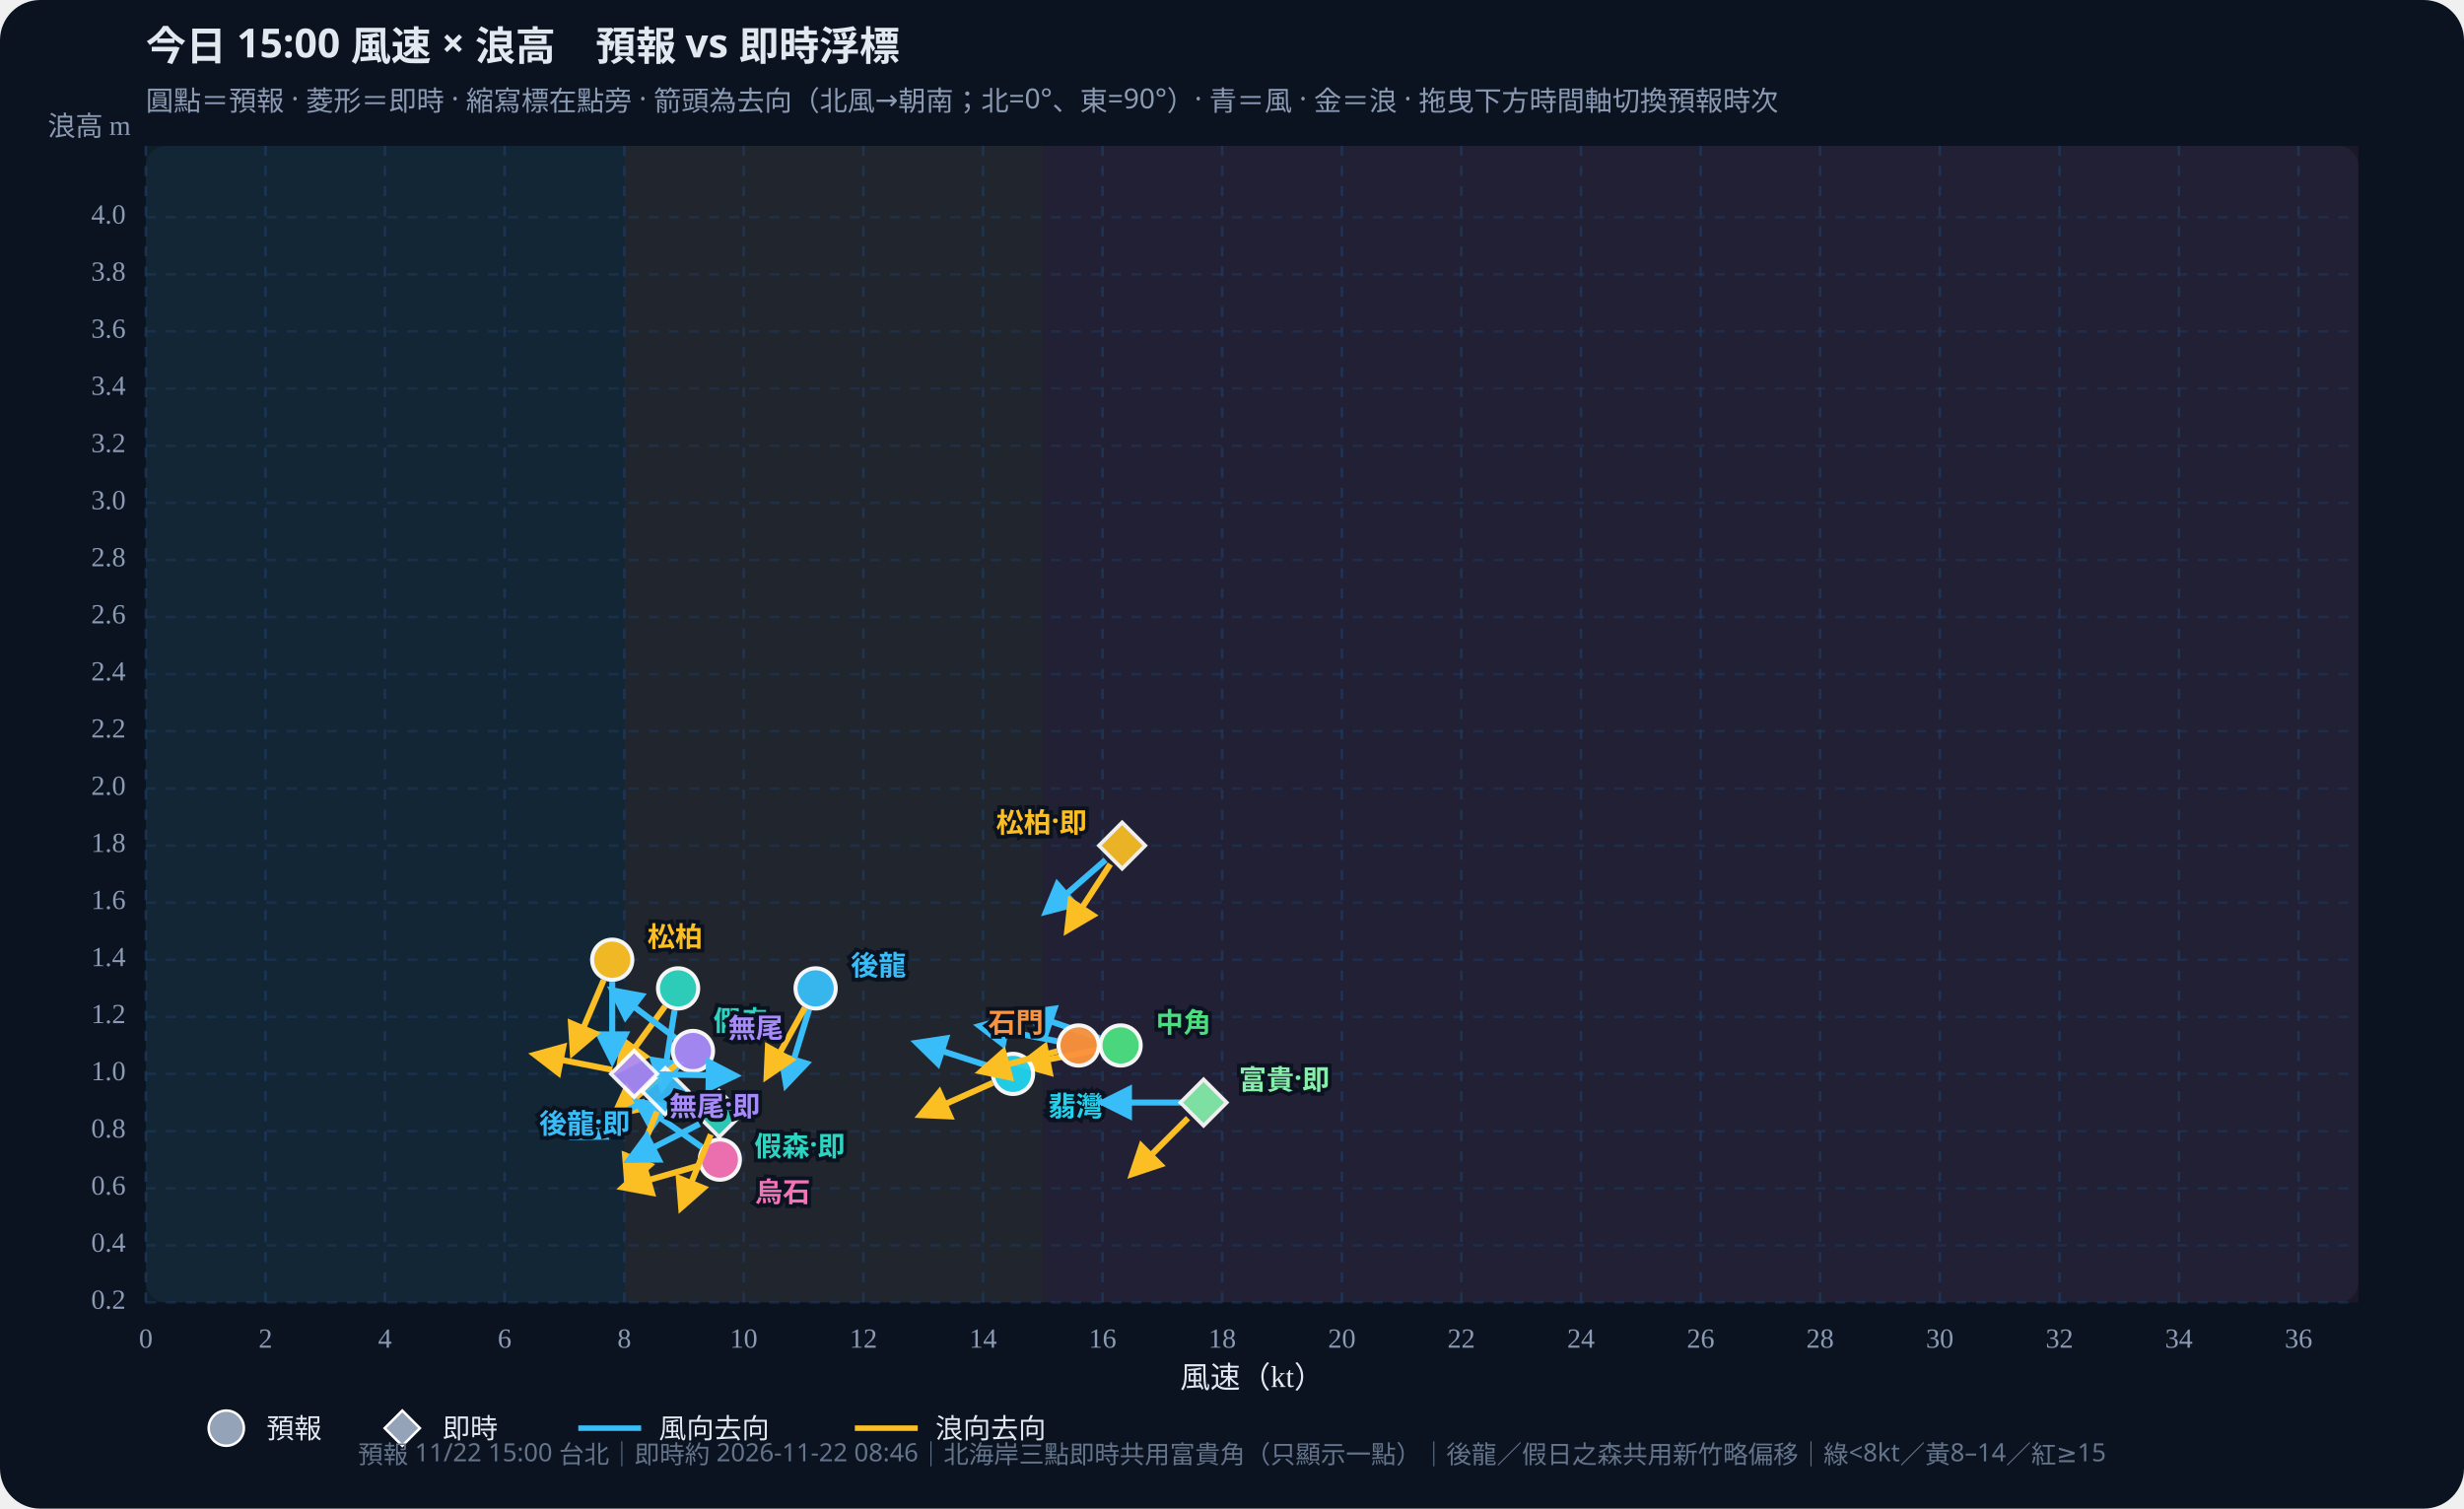
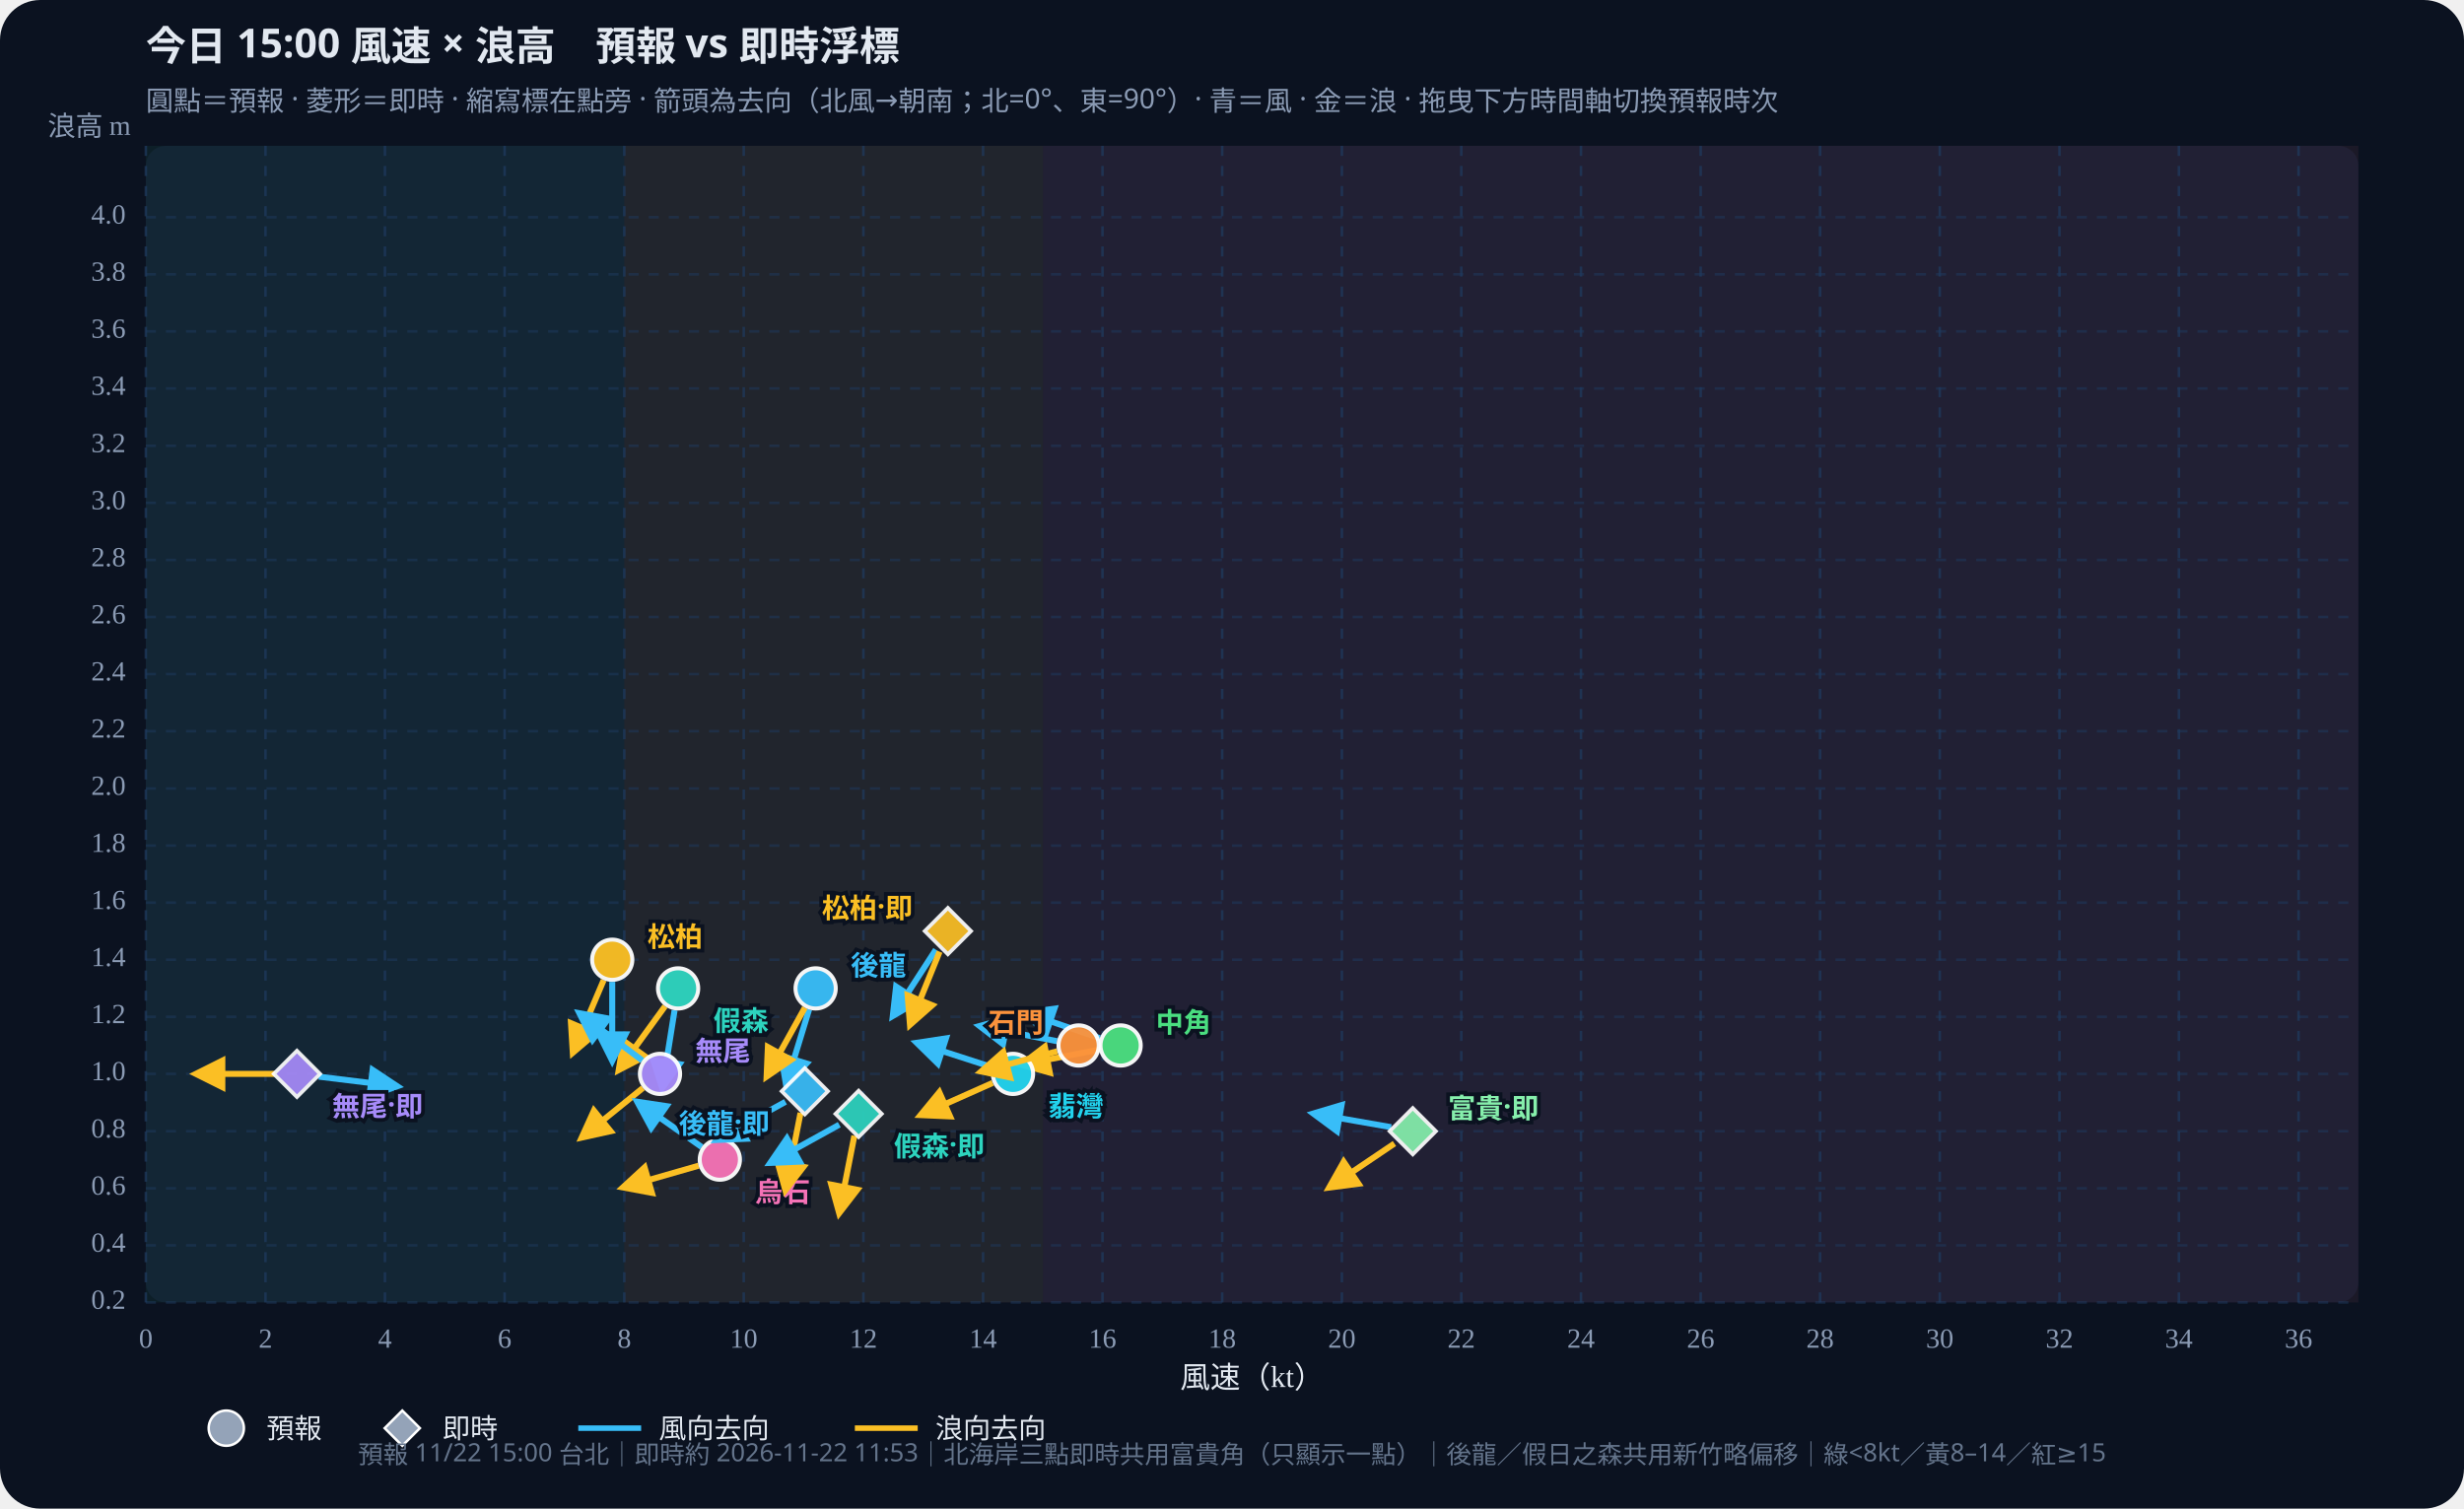
<svg xmlns="http://www.w3.org/2000/svg" id="wws-svg" viewBox="0 0 980 600" role="img" aria-label="風速與浪高散佈圖，可拖曳時間軸切換預報時次" style="width:100%;height:auto;display:block">
  <rect width="980" height="600" fill="#0b1220" rx="16" />
  <rect x="58" y="58" width="880" height="460" fill="#111a2e" rx="8" />
  <rect x="58.0" y="58" width="190.3" height="460" fill="#34d399" opacity="0.07" />
  <rect x="248.3" y="58" width="166.5" height="460" fill="#fbbf24" opacity="0.07" />
  <rect x="414.8" y="58" width="523.2" height="460" fill="#fb7185" opacity="0.07" />
  <defs>
    <marker id="arrow-38bdf8" viewBox="0 0 10 10" refX="8" refY="5" markerWidth="6" markerHeight="6" orient="auto-start-reverse">
      <path d="M0,0 L10,5 L0,10 z" fill="#38bdf8" />
    </marker>
    <marker id="arrow-fbbf24" viewBox="0 0 10 10" refX="8" refY="5" markerWidth="6" markerHeight="6" orient="auto-start-reverse">
      <path d="M0,0 L10,5 L0,10 z" fill="#fbbf24" />
    </marker>
  </defs>
  <text id="wws-title" x="58" y="24" fill="#e2e8f0" font-size="16" font-weight="700" font-family="Noto Sans TC,system-ui,sans-serif">今日 15:00 風速 × 浪高　預報 vs 即時浮標</text>
  <text x="58" y="44" fill="#8b9bb4" font-size="11" font-family="Noto Sans TC,system-ui,sans-serif">圓點＝預報 · 菱形＝即時 · 縮寫標在點旁 · 箭頭為去向（北風→朝南；北=0°、東=90°）· 青＝風 · 金＝浪 · 拖曳下方時間軸切換預報時次</text>
  <line x1="58.0" y1="58" x2="58.0" y2="518" stroke="#1e3a5f" stroke-dasharray="4 4" opacity="0.7" />
  <text x="58.0" y="536" text-anchor="middle" fill="#8b9bb4" font-size="11">0</text>
  <line x1="105.6" y1="58" x2="105.6" y2="518" stroke="#1e3a5f" stroke-dasharray="4 4" opacity="0.7" />
  <text x="105.6" y="536" text-anchor="middle" fill="#8b9bb4" font-size="11">2</text>
  <line x1="153.1" y1="58" x2="153.1" y2="518" stroke="#1e3a5f" stroke-dasharray="4 4" opacity="0.7" />
  <text x="153.1" y="536" text-anchor="middle" fill="#8b9bb4" font-size="11">4</text>
  <line x1="200.7" y1="58" x2="200.7" y2="518" stroke="#1e3a5f" stroke-dasharray="4 4" opacity="0.7" />
  <text x="200.7" y="536" text-anchor="middle" fill="#8b9bb4" font-size="11">6</text>
  <line x1="248.3" y1="58" x2="248.3" y2="518" stroke="#1e3a5f" stroke-dasharray="4 4" opacity="0.7" />
  <text x="248.3" y="536" text-anchor="middle" fill="#8b9bb4" font-size="11">8</text>
  <line x1="295.8" y1="58" x2="295.8" y2="518" stroke="#1e3a5f" stroke-dasharray="4 4" opacity="0.7" />
  <text x="295.8" y="536" text-anchor="middle" fill="#8b9bb4" font-size="11">10</text>
  <line x1="343.4" y1="58" x2="343.4" y2="518" stroke="#1e3a5f" stroke-dasharray="4 4" opacity="0.7" />
  <text x="343.4" y="536" text-anchor="middle" fill="#8b9bb4" font-size="11">12</text>
  <line x1="391.0" y1="58" x2="391.0" y2="518" stroke="#1e3a5f" stroke-dasharray="4 4" opacity="0.7" />
  <text x="391.0" y="536" text-anchor="middle" fill="#8b9bb4" font-size="11">14</text>
  <line x1="438.5" y1="58" x2="438.5" y2="518" stroke="#1e3a5f" stroke-dasharray="4 4" opacity="0.7" />
  <text x="438.5" y="536" text-anchor="middle" fill="#8b9bb4" font-size="11">16</text>
  <line x1="486.1" y1="58" x2="486.1" y2="518" stroke="#1e3a5f" stroke-dasharray="4 4" opacity="0.7" />
  <text x="486.1" y="536" text-anchor="middle" fill="#8b9bb4" font-size="11">18</text>
  <line x1="533.7" y1="58" x2="533.7" y2="518" stroke="#1e3a5f" stroke-dasharray="4 4" opacity="0.7" />
  <text x="533.7" y="536" text-anchor="middle" fill="#8b9bb4" font-size="11">20</text>
  <line x1="581.2" y1="58" x2="581.2" y2="518" stroke="#1e3a5f" stroke-dasharray="4 4" opacity="0.7" />
  <text x="581.2" y="536" text-anchor="middle" fill="#8b9bb4" font-size="11">22</text>
  <line x1="628.8" y1="58" x2="628.8" y2="518" stroke="#1e3a5f" stroke-dasharray="4 4" opacity="0.7" />
  <text x="628.8" y="536" text-anchor="middle" fill="#8b9bb4" font-size="11">24</text>
  <line x1="676.4" y1="58" x2="676.4" y2="518" stroke="#1e3a5f" stroke-dasharray="4 4" opacity="0.7" />
  <text x="676.4" y="536" text-anchor="middle" fill="#8b9bb4" font-size="11">26</text>
  <line x1="723.9" y1="58" x2="723.9" y2="518" stroke="#1e3a5f" stroke-dasharray="4 4" opacity="0.7" />
  <text x="723.9" y="536" text-anchor="middle" fill="#8b9bb4" font-size="11">28</text>
  <line x1="771.5" y1="58" x2="771.5" y2="518" stroke="#1e3a5f" stroke-dasharray="4 4" opacity="0.7" />
  <text x="771.5" y="536" text-anchor="middle" fill="#8b9bb4" font-size="11">30</text>
  <line x1="819.1" y1="58" x2="819.1" y2="518" stroke="#1e3a5f" stroke-dasharray="4 4" opacity="0.7" />
  <text x="819.1" y="536" text-anchor="middle" fill="#8b9bb4" font-size="11">32</text>
  <line x1="866.6" y1="58" x2="866.6" y2="518" stroke="#1e3a5f" stroke-dasharray="4 4" opacity="0.7" />
  <text x="866.6" y="536" text-anchor="middle" fill="#8b9bb4" font-size="11">34</text>
  <line x1="914.2" y1="58" x2="914.2" y2="518" stroke="#1e3a5f" stroke-dasharray="4 4" opacity="0.7" />
  <text x="914.2" y="536" text-anchor="middle" fill="#8b9bb4" font-size="11">36</text>
  <line x1="58" y1="518.0" x2="938" y2="518.0" stroke="#1e3a5f" stroke-dasharray="4 4" opacity="0.5" />
  <text x="50" y="518.0" text-anchor="end" dominant-baseline="middle" fill="#8b9bb4" font-size="11">0.2</text>
  <line x1="58" y1="495.3" x2="938" y2="495.3" stroke="#1e3a5f" stroke-dasharray="4 4" opacity="0.5" />
  <text x="50" y="495.3" text-anchor="end" dominant-baseline="middle" fill="#8b9bb4" font-size="11">0.4</text>
  <line x1="58" y1="472.6" x2="938" y2="472.6" stroke="#1e3a5f" stroke-dasharray="4 4" opacity="0.5" />
  <text x="50" y="472.6" text-anchor="end" dominant-baseline="middle" fill="#8b9bb4" font-size="11">0.6</text>
  <line x1="58" y1="449.9" x2="938" y2="449.9" stroke="#1e3a5f" stroke-dasharray="4 4" opacity="0.5" />
  <text x="50" y="449.9" text-anchor="end" dominant-baseline="middle" fill="#8b9bb4" font-size="11">0.8</text>
  <line x1="58" y1="427.1" x2="938" y2="427.1" stroke="#1e3a5f" stroke-dasharray="4 4" opacity="0.5" />
  <text x="50" y="427.1" text-anchor="end" dominant-baseline="middle" fill="#8b9bb4" font-size="11">1.0</text>
  <line x1="58" y1="404.4" x2="938" y2="404.4" stroke="#1e3a5f" stroke-dasharray="4 4" opacity="0.5" />
  <text x="50" y="404.4" text-anchor="end" dominant-baseline="middle" fill="#8b9bb4" font-size="11">1.2</text>
  <line x1="58" y1="381.7" x2="938" y2="381.7" stroke="#1e3a5f" stroke-dasharray="4 4" opacity="0.5" />
  <text x="50" y="381.7" text-anchor="end" dominant-baseline="middle" fill="#8b9bb4" font-size="11">1.4</text>
  <line x1="58" y1="359.0" x2="938" y2="359.0" stroke="#1e3a5f" stroke-dasharray="4 4" opacity="0.5" />
  <text x="50" y="359.0" text-anchor="end" dominant-baseline="middle" fill="#8b9bb4" font-size="11">1.6</text>
  <line x1="58" y1="336.3" x2="938" y2="336.3" stroke="#1e3a5f" stroke-dasharray="4 4" opacity="0.5" />
  <text x="50" y="336.3" text-anchor="end" dominant-baseline="middle" fill="#8b9bb4" font-size="11">1.8</text>
  <line x1="58" y1="313.6" x2="938" y2="313.6" stroke="#1e3a5f" stroke-dasharray="4 4" opacity="0.5" />
  <text x="50" y="313.6" text-anchor="end" dominant-baseline="middle" fill="#8b9bb4" font-size="11">2.0</text>
  <line x1="58" y1="290.8" x2="938" y2="290.8" stroke="#1e3a5f" stroke-dasharray="4 4" opacity="0.5" />
  <text x="50" y="290.8" text-anchor="end" dominant-baseline="middle" fill="#8b9bb4" font-size="11">2.2</text>
  <line x1="58" y1="268.1" x2="938" y2="268.1" stroke="#1e3a5f" stroke-dasharray="4 4" opacity="0.5" />
  <text x="50" y="268.1" text-anchor="end" dominant-baseline="middle" fill="#8b9bb4" font-size="11">2.4</text>
  <line x1="58" y1="245.4" x2="938" y2="245.4" stroke="#1e3a5f" stroke-dasharray="4 4" opacity="0.5" />
  <text x="50" y="245.4" text-anchor="end" dominant-baseline="middle" fill="#8b9bb4" font-size="11">2.6</text>
  <line x1="58" y1="222.7" x2="938" y2="222.7" stroke="#1e3a5f" stroke-dasharray="4 4" opacity="0.5" />
  <text x="50" y="222.7" text-anchor="end" dominant-baseline="middle" fill="#8b9bb4" font-size="11">2.8</text>
  <line x1="58" y1="200.0" x2="938" y2="200.0" stroke="#1e3a5f" stroke-dasharray="4 4" opacity="0.5" />
  <text x="50" y="200.0" text-anchor="end" dominant-baseline="middle" fill="#8b9bb4" font-size="11">3.0</text>
  <line x1="58" y1="177.3" x2="938" y2="177.3" stroke="#1e3a5f" stroke-dasharray="4 4" opacity="0.5" />
  <text x="50" y="177.3" text-anchor="end" dominant-baseline="middle" fill="#8b9bb4" font-size="11">3.2</text>
  <line x1="58" y1="154.5" x2="938" y2="154.5" stroke="#1e3a5f" stroke-dasharray="4 4" opacity="0.5" />
  <text x="50" y="154.5" text-anchor="end" dominant-baseline="middle" fill="#8b9bb4" font-size="11">3.4</text>
  <line x1="58" y1="131.8" x2="938" y2="131.8" stroke="#1e3a5f" stroke-dasharray="4 4" opacity="0.5" />
  <text x="50" y="131.8" text-anchor="end" dominant-baseline="middle" fill="#8b9bb4" font-size="11">3.6</text>
  <line x1="58" y1="109.1" x2="938" y2="109.1" stroke="#1e3a5f" stroke-dasharray="4 4" opacity="0.5" />
  <text x="50" y="109.1" text-anchor="end" dominant-baseline="middle" fill="#8b9bb4" font-size="11">3.8</text>
  <line x1="58" y1="86.4" x2="938" y2="86.4" stroke="#1e3a5f" stroke-dasharray="4 4" opacity="0.5" />
  <text x="50" y="86.4" text-anchor="end" dominant-baseline="middle" fill="#8b9bb4" font-size="11">4.0</text>
  <text x="498" y="552" text-anchor="middle" fill="#e2e8f0" font-size="12">風速（kt）</text>
  <text x="52" y="54" text-anchor="end" fill="#8b9bb4" font-size="11">浪高 m</text>
  <g id="wws-forecast-layer">
    <line x1="321.8" y1="401.5" x2="312.7" y2="431.3" stroke="#38bdf8" stroke-width="2.4" marker-end="url(#arrow-38bdf8)" />
    <line x1="320.1" y1="400.8" x2="305.0" y2="428.0" stroke="#fbbf24" stroke-width="2.4" marker-end="url(#arrow-fbbf24)" />
    <circle cx="324.4" cy="393.1" r="8.0" fill="#38bdf8" stroke="#fff" stroke-width="1.6" opacity="0.95" />
    <line x1="268.3" y1="401.8" x2="263.4" y2="432.6" stroke="#38bdf8" stroke-width="2.4" marker-end="url(#arrow-38bdf8)" />
    <line x1="264.5" y1="400.2" x2="246.2" y2="425.4" stroke="#fbbf24" stroke-width="2.4" marker-end="url(#arrow-fbbf24)" />
    <circle cx="269.7" cy="393.1" r="8.0" fill="#2dd4bf" stroke="#fff" stroke-width="1.6" opacity="0.95" />
    <line x1="243.5" y1="390.5" x2="243.5" y2="421.7" stroke="#38bdf8" stroke-width="2.4" marker-end="url(#arrow-38bdf8)" />
    <line x1="240.1" y1="389.8" x2="227.9" y2="418.5" stroke="#fbbf24" stroke-width="2.4" marker-end="url(#arrow-fbbf24)" />
    <circle cx="243.5" cy="381.7" r="8.0" fill="#fbbf24" stroke="#fff" stroke-width="1.6" opacity="0.95" />
    <line x1="437.4" y1="412.9" x2="407.9" y2="402.8" stroke="#38bdf8" stroke-width="2.4" marker-end="url(#arrow-38bdf8)" />
    <line x1="437.0" y1="417.5" x2="406.4" y2="423.4" stroke="#fbbf24" stroke-width="2.4" marker-end="url(#arrow-fbbf24)" />
    <circle cx="445.7" cy="415.8" r="8.0" fill="#4ade80" stroke="#fff" stroke-width="1.6" opacity="0.95" />
    <line x1="394.5" y1="424.4" x2="364.8" y2="414.8" stroke="#38bdf8" stroke-width="2.4" marker-end="url(#arrow-38bdf8)" />
    <line x1="394.8" y1="430.7" x2="366.3" y2="443.4" stroke="#fbbf24" stroke-width="2.4" marker-end="url(#arrow-fbbf24)" />
    <circle cx="402.9" cy="427.1" r="8.0" fill="#22d3ee" stroke="#fff" stroke-width="1.6" opacity="0.95" />
    <line x1="420.4" y1="414.1" x2="389.8" y2="408.1" stroke="#38bdf8" stroke-width="2.4" marker-end="url(#arrow-38bdf8)" />
    <line x1="420.5" y1="418.1" x2="390.4" y2="426.1" stroke="#fbbf24" stroke-width="2.4" marker-end="url(#arrow-fbbf24)" />
    <circle cx="429.0" cy="415.8" r="8.0" fill="#fb923c" stroke="#fff" stroke-width="1.6" opacity="0.95" />
-     <line x1="268.6" y1="412.8" x2="243.7" y2="394.0" stroke="#38bdf8" stroke-width="2.4" marker-end="url(#arrow-38bdf8)" />
-     <line x1="268.8" y1="423.6" x2="244.5" y2="443.2" stroke="#fbbf24" stroke-width="2.4" marker-end="url(#arrow-fbbf24)" />
-     <circle cx="275.6" cy="418.0" r="8.0" fill="#a78bfa" stroke="#fff" stroke-width="1.6" opacity="0.95" />
+     <line x1="255.5" y1="421.8" x2="230.6" y2="403.1" stroke="#38bdf8" stroke-width="2.4" marker-end="url(#arrow-38bdf8)" />
+     <line x1="255.7" y1="432.7" x2="231.5" y2="452.3" stroke="#fbbf24" stroke-width="2.4" marker-end="url(#arrow-fbbf24)" />
+     <circle cx="262.5" cy="427.1" r="8.0" fill="#a78bfa" stroke="#fff" stroke-width="1.6" opacity="0.95" />
    <line x1="279.1" y1="456.2" x2="253.6" y2="438.3" stroke="#38bdf8" stroke-width="2.4" marker-end="url(#arrow-38bdf8)" />
    <line x1="277.9" y1="463.6" x2="247.9" y2="472.2" stroke="#fbbf24" stroke-width="2.4" marker-end="url(#arrow-fbbf24)" />
    <circle cx="286.3" cy="461.2" r="8.0" fill="#f472b6" stroke="#fff" stroke-width="1.6" opacity="0.95" />
    <text x="338.4" y="383.1" text-anchor="start" dominant-baseline="central" fill="#38bdf8" font-size="11" font-weight="700" font-family="Noto Sans TC,system-ui,sans-serif" stroke="#0b1220" stroke-width="3" paint-order="stroke">後龍</text>
    <text x="283.7" y="405.1" text-anchor="start" dominant-baseline="central" fill="#2dd4bf" font-size="11" font-weight="700" font-family="Noto Sans TC,system-ui,sans-serif" stroke="#0b1220" stroke-width="3" paint-order="stroke">假森</text>
    <text x="257.5" y="371.7" text-anchor="start" dominant-baseline="central" fill="#fbbf24" font-size="11" font-weight="700" font-family="Noto Sans TC,system-ui,sans-serif" stroke="#0b1220" stroke-width="3" paint-order="stroke">松柏</text>
    <text x="459.7" y="405.8" text-anchor="start" dominant-baseline="central" fill="#4ade80" font-size="11" font-weight="700" font-family="Noto Sans TC,system-ui,sans-serif" stroke="#0b1220" stroke-width="3" paint-order="stroke">中角</text>
    <text x="416.9" y="439.1" text-anchor="start" dominant-baseline="central" fill="#22d3ee" font-size="11" font-weight="700" font-family="Noto Sans TC,system-ui,sans-serif" stroke="#0b1220" stroke-width="3" paint-order="stroke">翡灣</text>
    <text x="415.0" y="405.8" text-anchor="end" dominant-baseline="central" fill="#fb923c" font-size="11" font-weight="700" font-family="Noto Sans TC,system-ui,sans-serif" stroke="#0b1220" stroke-width="3" paint-order="stroke">石門</text>
-     <text x="289.6" y="408.0" text-anchor="start" dominant-baseline="central" fill="#a78bfa" font-size="11" font-weight="700" font-family="Noto Sans TC,system-ui,sans-serif" stroke="#0b1220" stroke-width="3" paint-order="stroke">無尾</text>
+     <text x="276.5" y="417.1" text-anchor="start" dominant-baseline="central" fill="#a78bfa" font-size="11" font-weight="700" font-family="Noto Sans TC,system-ui,sans-serif" stroke="#0b1220" stroke-width="3" paint-order="stroke">無尾</text>
    <text x="300.3" y="473.2" text-anchor="start" dominant-baseline="central" fill="#f472b6" font-size="11" font-weight="700" font-family="Noto Sans TC,system-ui,sans-serif" stroke="#0b1220" stroke-width="3" paint-order="stroke">烏石</text>
  </g>
  <g id="wws-live-layer">
-     <line x1="256.7" y1="437.9" x2="228.9" y2="452.1" stroke="#38bdf8" stroke-width="2.4" marker-end="url(#arrow-38bdf8)" />
-     <line x1="261.3" y1="442.1" x2="249.6" y2="471.0" stroke="#fbbf24" stroke-width="2.4" marker-end="url(#arrow-fbbf24)" />
-     <polygon points="264.6,424.8 273.8,434.0 264.6,443.2 255.4,434.0" fill="#38bdf8" stroke="#fff" stroke-width="1.5" opacity="0.92" />
-     <line x1="278.2" y1="447.0" x2="250.4" y2="461.2" stroke="#38bdf8" stroke-width="2.4" marker-end="url(#arrow-38bdf8)" />
-     <line x1="282.7" y1="451.2" x2="271.0" y2="480.1" stroke="#fbbf24" stroke-width="2.4" marker-end="url(#arrow-fbbf24)" />
-     <polygon points="286.0,433.8 295.2,443.0 286.0,452.2 276.8,443.0" fill="#2dd4bf" stroke="#fff" stroke-width="1.5" opacity="0.92" />
-     <line x1="439.7" y1="342.0" x2="416.2" y2="362.5" stroke="#38bdf8" stroke-width="2.4" marker-end="url(#arrow-38bdf8)" />
-     <line x1="441.6" y1="343.7" x2="424.6" y2="369.8" stroke="#fbbf24" stroke-width="2.4" marker-end="url(#arrow-fbbf24)" />
-     <polygon points="446.3,327.1 455.5,336.3 446.3,345.5 437.1,336.3" fill="#fbbf24" stroke="#fff" stroke-width="1.5" opacity="0.92" />
-     <line x1="469.9" y1="438.5" x2="438.7" y2="438.5" stroke="#38bdf8" stroke-width="2.4" marker-end="url(#arrow-38bdf8)" />
-     <line x1="472.5" y1="444.7" x2="450.4" y2="466.8" stroke="#fbbf24" stroke-width="2.4" marker-end="url(#arrow-fbbf24)" />
-     <polygon points="478.7,429.3 487.9,438.5 478.7,447.7 469.5,438.5" fill="#86efac" stroke="#fff" stroke-width="1.5" opacity="0.92" />
-     <line x1="261.0" y1="427.3" x2="292.2" y2="427.8" stroke="#38bdf8" stroke-width="2.4" marker-end="url(#arrow-38bdf8)" />
-     <line x1="243.5" y1="425.5" x2="212.9" y2="419.5" stroke="#fbbf24" stroke-width="2.4" marker-end="url(#arrow-fbbf24)" />
-     <polygon points="252.2,417.9 261.4,427.1 252.2,436.3 243.0,427.1" fill="#a78bfa" stroke="#fff" stroke-width="1.5" opacity="0.92" />
-     <text x="250.6" y="446.0" text-anchor="end" dominant-baseline="central" fill="#38bdf8" font-size="11" font-weight="700" font-family="Noto Sans TC,system-ui,sans-serif" stroke="#0b1220" stroke-width="3" paint-order="stroke">後龍·即</text>
-     <text x="300.0" y="455.0" text-anchor="start" dominant-baseline="central" fill="#2dd4bf" font-size="11" font-weight="700" font-family="Noto Sans TC,system-ui,sans-serif" stroke="#0b1220" stroke-width="3" paint-order="stroke">假森·即</text>
-     <text x="432.3" y="326.3" text-anchor="end" dominant-baseline="central" fill="#fbbf24" font-size="11" font-weight="700" font-family="Noto Sans TC,system-ui,sans-serif" stroke="#0b1220" stroke-width="3" paint-order="stroke">松柏·即</text>
-     <text x="492.7" y="428.5" text-anchor="start" dominant-baseline="central" fill="#86efac" font-size="11" font-weight="700" font-family="Noto Sans TC,system-ui,sans-serif" stroke="#0b1220" stroke-width="3" paint-order="stroke">富貴·即</text>
-     <text x="266.2" y="439.1" text-anchor="start" dominant-baseline="central" fill="#a78bfa" font-size="11" font-weight="700" font-family="Noto Sans TC,system-ui,sans-serif" stroke="#0b1220" stroke-width="3" paint-order="stroke">無尾·即</text>
+     <line x1="312.4" y1="438.2" x2="285.1" y2="453.3" stroke="#38bdf8" stroke-width="2.4" marker-end="url(#arrow-38bdf8)" />
+     <line x1="318.4" y1="442.6" x2="312.4" y2="473.2" stroke="#fbbf24" stroke-width="2.4" marker-end="url(#arrow-fbbf24)" />
+     <polygon points="320.1,424.8 329.3,434.0 320.1,443.2 310.9,434.0" fill="#38bdf8" stroke="#fff" stroke-width="1.5" opacity="0.92" />
+     <line x1="333.8" y1="447.3" x2="306.5" y2="462.4" stroke="#38bdf8" stroke-width="2.4" marker-end="url(#arrow-38bdf8)" />
+     <line x1="339.8" y1="451.7" x2="333.8" y2="482.3" stroke="#fbbf24" stroke-width="2.4" marker-end="url(#arrow-fbbf24)" />
+     <polygon points="341.5,433.8 350.7,443.0 341.5,452.2 332.3,443.0" fill="#2dd4bf" stroke="#fff" stroke-width="1.5" opacity="0.92" />
+     <line x1="372.2" y1="377.7" x2="355.2" y2="403.9" stroke="#38bdf8" stroke-width="2.4" marker-end="url(#arrow-38bdf8)" />
+     <line x1="373.7" y1="378.5" x2="362.0" y2="407.4" stroke="#fbbf24" stroke-width="2.4" marker-end="url(#arrow-fbbf24)" />
+     <polygon points="377.0,361.1 386.2,370.3 377.0,379.5 367.8,370.3" fill="#fbbf24" stroke="#fff" stroke-width="1.5" opacity="0.92" />
+     <line x1="553.3" y1="448.3" x2="522.5" y2="442.9" stroke="#38bdf8" stroke-width="2.4" marker-end="url(#arrow-38bdf8)" />
+     <line x1="554.6" y1="454.8" x2="528.8" y2="472.2" stroke="#fbbf24" stroke-width="2.4" marker-end="url(#arrow-fbbf24)" />
+     <polygon points="561.9,440.7 571.1,449.9 561.9,459.1 552.7,449.9" fill="#86efac" stroke="#fff" stroke-width="1.5" opacity="0.92" />
+     <line x1="126.8" y1="428.2" x2="157.8" y2="432.0" stroke="#38bdf8" stroke-width="2.4" marker-end="url(#arrow-38bdf8)" />
+     <line x1="109.3" y1="427.1" x2="78.1" y2="427.1" stroke="#fbbf24" stroke-width="2.4" marker-end="url(#arrow-fbbf24)" />
+     <polygon points="118.1,417.9 127.3,427.1 118.1,436.3 108.9,427.1" fill="#a78bfa" stroke="#fff" stroke-width="1.5" opacity="0.92" />
+     <text x="306.1" y="446.0" text-anchor="end" dominant-baseline="central" fill="#38bdf8" font-size="11" font-weight="700" font-family="Noto Sans TC,system-ui,sans-serif" stroke="#0b1220" stroke-width="3" paint-order="stroke">後龍·即</text>
+     <text x="355.5" y="455.0" text-anchor="start" dominant-baseline="central" fill="#2dd4bf" font-size="11" font-weight="700" font-family="Noto Sans TC,system-ui,sans-serif" stroke="#0b1220" stroke-width="3" paint-order="stroke">假森·即</text>
+     <text x="363.0" y="360.3" text-anchor="end" dominant-baseline="central" fill="#fbbf24" font-size="11" font-weight="700" font-family="Noto Sans TC,system-ui,sans-serif" stroke="#0b1220" stroke-width="3" paint-order="stroke">松柏·即</text>
+     <text x="575.9" y="439.9" text-anchor="start" dominant-baseline="central" fill="#86efac" font-size="11" font-weight="700" font-family="Noto Sans TC,system-ui,sans-serif" stroke="#0b1220" stroke-width="3" paint-order="stroke">富貴·即</text>
+     <text x="132.1" y="439.1" text-anchor="start" dominant-baseline="central" fill="#a78bfa" font-size="11" font-weight="700" font-family="Noto Sans TC,system-ui,sans-serif" stroke="#0b1220" stroke-width="3" paint-order="stroke">無尾·即</text>
  </g>
  <circle cx="90" cy="568" r="7" fill="#94a3b8" stroke="#fff" />
  <text x="106" y="572" fill="#e2e8f0" font-size="11" font-family="Noto Sans TC,system-ui,sans-serif">預報</text>
  <polygon points="160,561 167,568 160,575 153,568" fill="#94a3b8" stroke="#fff" />
  <text x="176" y="572" fill="#e2e8f0" font-size="11" font-family="Noto Sans TC,system-ui,sans-serif">即時</text>
  <line x1="230" y1="568" x2="255" y2="568" stroke="#38bdf8" stroke-width="2.2" />
  <text x="262" y="572" fill="#e2e8f0" font-size="11" font-family="Noto Sans TC,system-ui,sans-serif">風向去向</text>
  <line x1="340" y1="568" x2="365" y2="568" stroke="#fbbf24" stroke-width="2.2" />
  <text x="372" y="572" fill="#e2e8f0" font-size="11" font-family="Noto Sans TC,system-ui,sans-serif">浪向去向</text>
-   <text id="wws-foot" x="490" y="582" text-anchor="middle" fill="#64748b" font-size="10" font-family="Noto Sans TC,system-ui,sans-serif">預報 11/22 15:00 台北｜即時約 2026-11-22 08:46｜北海岸三點即時共用富貴角（只顯示一點）｜後龍／假日之森共用新竹略偏移｜綠&lt;8kt／黃8–14／紅≥15</text>
+   <text id="wws-foot" x="490" y="582" text-anchor="middle" fill="#64748b" font-size="10" font-family="Noto Sans TC,system-ui,sans-serif">預報 11/22 15:00 台北｜即時約 2026-11-22 11:53｜北海岸三點即時共用富貴角（只顯示一點）｜後龍／假日之森共用新竹略偏移｜綠&lt;8kt／黃8–14／紅≥15</text>
</svg>
